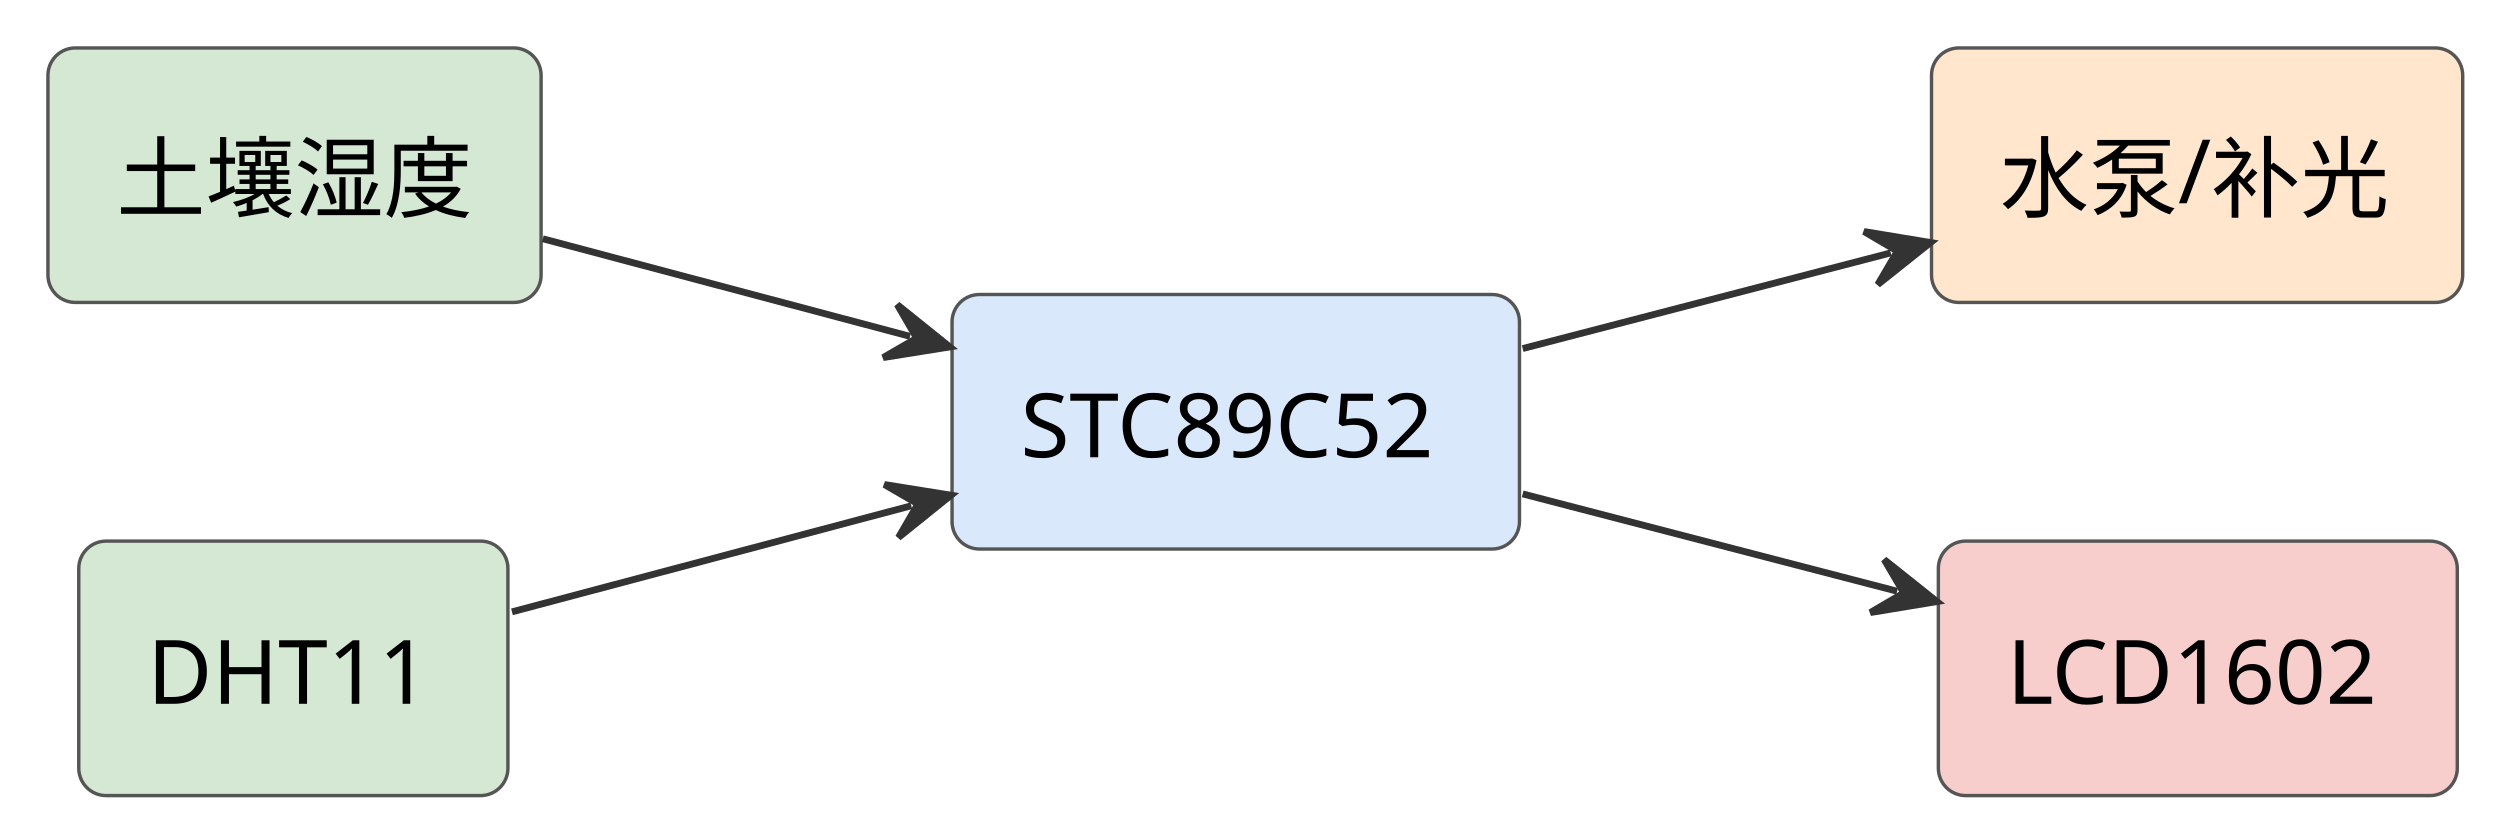
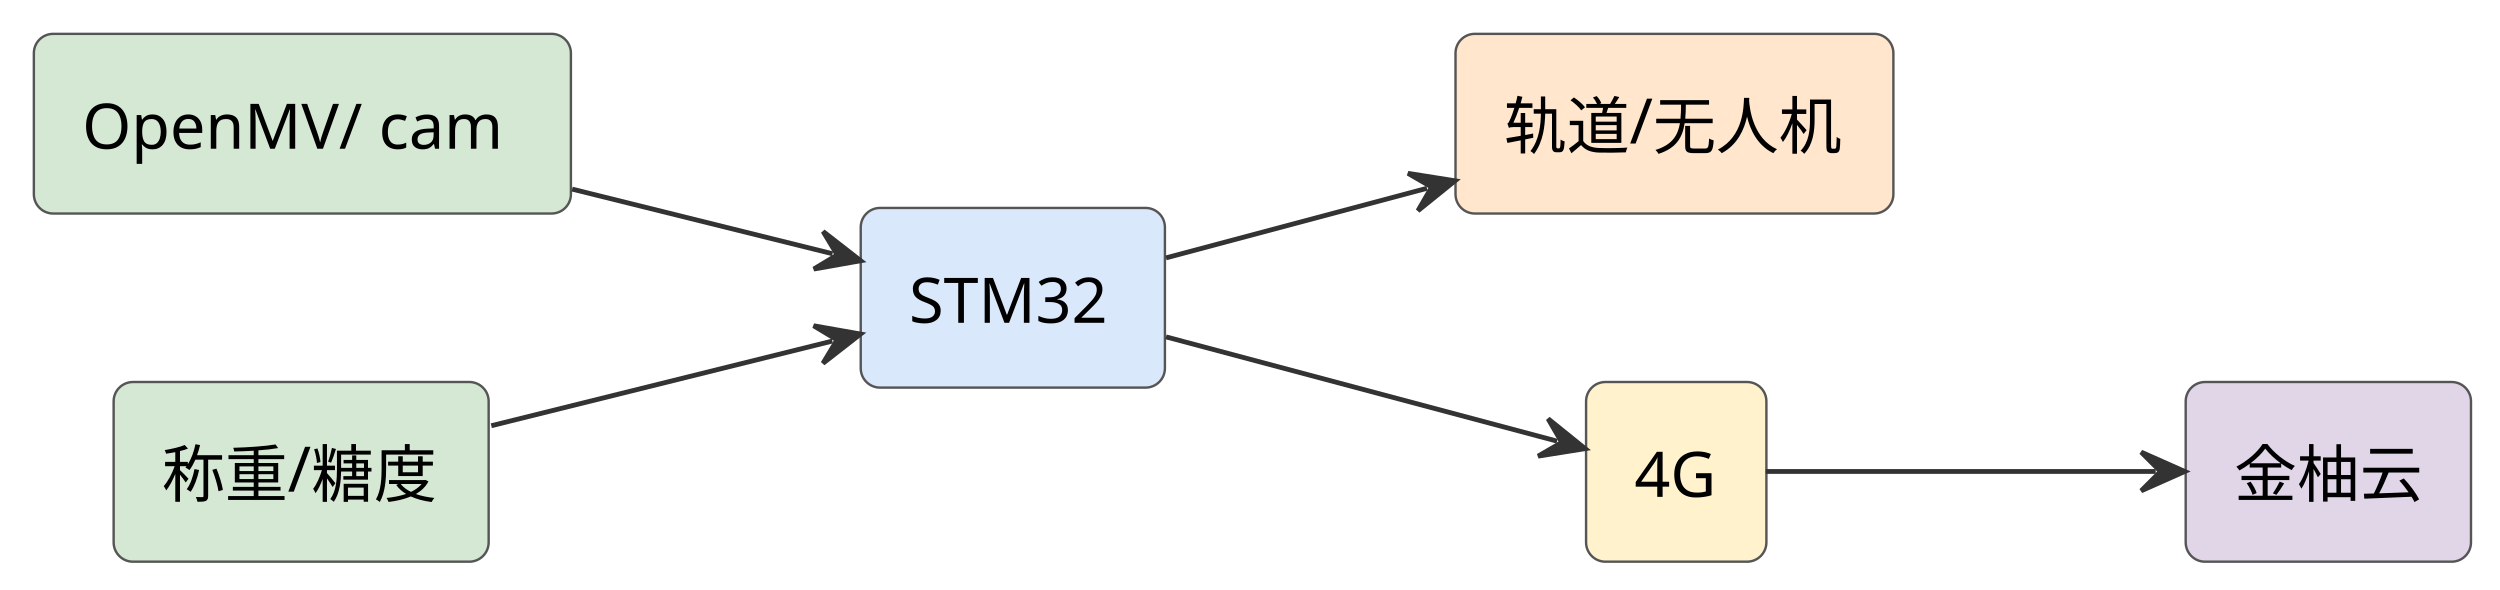
- <svg xmlns="http://www.w3.org/2000/svg" contentStyleType="text/css" height="122px" preserveAspectRatio="none" style="width:365px;height:122px;background:#FFFFFF;" version="1.1" viewBox="0 0 365 122" width="365px" zoomAndPan="magnify">
+ <svg xmlns="http://www.w3.org/2000/svg" contentStyleType="text/css" height="122px" preserveAspectRatio="none" style="width:517px;height:122px;background:#FFFFFF;" version="1.1" viewBox="0 0 517 122" width="517px" zoomAndPan="magnify">
  <defs />
  <g>
-     <g id="elem_soil">
-       <rect fill="#D5E8D4" height="37.158" rx="4" ry="4" style="stroke:#555555;stroke-width:0.5;" width="72" x="7" y="7" />
-       <text fill="#000000" font-family="Microsoft YaHei" font-size="13" lengthAdjust="spacing" textLength="52" x="17" y="30.755">土壤湿度</text>
+     <g id="elem_cam">
+       <rect fill="#D5E8D4" height="37.158" rx="4" ry="4" style="stroke:#555555;stroke-width:0.5;" width="111.064" x="7" y="7" />
+       <text fill="#000000" font-family="Microsoft YaHei" font-size="13" lengthAdjust="spacing" textLength="91.064" x="17" y="30.755">OpenMV/ cam</text>
    </g>
-     <g id="elem_dht">
-       <rect fill="#D5E8D4" height="37.158" rx="4" ry="4" style="stroke:#555555;stroke-width:0.5;" width="62.656" x="11.5" y="79" />
-       <text fill="#000000" font-family="Microsoft YaHei" font-size="13" lengthAdjust="spacing" textLength="42.656" x="21.5" y="102.755">DHT11</text>
+     <g id="elem_stm">
+       <rect fill="#DAE8FC" height="37.158" rx="4" ry="4" style="stroke:#555555;stroke-width:0.5;" width="62.904" x="178" y="43" />
+       <text fill="#000000" font-family="Microsoft YaHei" font-size="13" lengthAdjust="spacing" textLength="42.904" x="188" y="66.755">STM32</text>
    </g>
-     <g id="elem_mcu">
-       <rect fill="#DAE8FC" height="37.158" rx="4" ry="4" style="stroke:#555555;stroke-width:0.5;" width="82.842" x="139" y="43" />
-       <text fill="#000000" font-family="Microsoft YaHei" font-size="13" lengthAdjust="spacing" textLength="62.842" x="149" y="66.755">STC89C52</text>
+     <g id="elem_sense">
+       <rect fill="#D5E8D4" height="37.158" rx="4" ry="4" style="stroke:#555555;stroke-width:0.5;" width="77.554" x="23.5" y="79" />
+       <text fill="#000000" font-family="Microsoft YaHei" font-size="13" lengthAdjust="spacing" textLength="57.554" x="33.5" y="102.755">称重/糖度</text>
    </g>
-     <g id="elem_pump">
-       <rect fill="#FFE6CC" height="37.158" rx="4" ry="4" style="stroke:#555555;stroke-width:0.5;" width="77.554" x="282" y="7" />
-       <text fill="#000000" font-family="Microsoft YaHei" font-size="13" lengthAdjust="spacing" textLength="57.554" x="292" y="30.755">水泵/补光</text>
+     <g id="elem_uav">
+       <rect fill="#FFE6CC" height="37.158" rx="4" ry="4" style="stroke:#555555;stroke-width:0.5;" width="90.554" x="301" y="7" />
+       <text fill="#000000" font-family="Microsoft YaHei" font-size="13" lengthAdjust="spacing" textLength="70.554" x="311" y="30.755">轨道/无人机</text>
    </g>
-     <g id="elem_lcd">
-       <rect fill="#F8CECC" height="37.158" rx="4" ry="4" style="stroke:#555555;stroke-width:0.5;" width="75.764" x="283" y="79" />
-       <text fill="#000000" font-family="Microsoft YaHei" font-size="13" lengthAdjust="spacing" textLength="55.764" x="293" y="102.755">LCD1602</text>
+     <g id="elem_g">
+       <rect fill="#FFF2CC" height="37.158" rx="4" ry="4" style="stroke:#555555;stroke-width:0.5;" width="37.291" x="328" y="79" />
+       <text fill="#000000" font-family="Microsoft YaHei" font-size="13" lengthAdjust="spacing" textLength="17.291" x="338" y="102.755">4G</text>
    </g>
-     <g id="link_soil_mcu">
-       <path d="M79.25,34.86 C97.44,39.7 113.931,44.08 132.871,49.11 " fill="none" id="soil-to-mcu" style="stroke:#333333;stroke-width:1.0;" />
-       <polygon fill="#333333" points="138.67,50.65,130.998,44.474,133.838,49.367,128.945,52.206,138.67,50.65" style="stroke:#333333;stroke-width:1.0;" />
+     <g id="elem_cloud">
+       <rect fill="#E1D5E8" height="37.158" rx="4" ry="4" style="stroke:#555555;stroke-width:0.5;" width="59" x="452" y="79" />
+       <text fill="#000000" font-family="Microsoft YaHei" font-size="13" lengthAdjust="spacing" textLength="39" x="462" y="102.755">金柚云</text>
    </g>
-     <g id="link_dht_mcu">
-       <path d="M74.75,89.33 C93.72,84.29 112.481,79.299 133.051,73.839 " fill="none" id="dht-to-mcu" style="stroke:#333333;stroke-width:1.0;" />
-       <polygon fill="#333333" points="138.85,72.3,129.125,70.743,134.017,73.583,131.177,78.475,138.85,72.3" style="stroke:#333333;stroke-width:1.0;" />
+     <g id="link_cam_stm">
+       <path d="M118.32,39.11 C138.53,44.13 154.866,48.186 172.166,52.476 " fill="none" id="cam-to-stm" style="stroke:#333333;stroke-width:1.0;" />
+       <polygon fill="#333333" points="177.99,53.92,170.217,47.871,173.137,52.717,168.292,55.636,177.99,53.92" style="stroke:#333333;stroke-width:1.0;" />
    </g>
-     <g id="link_mcu_pump">
-       <path d="M222.31,50.89 C241.14,46 257.553,41.73 276.053,36.92 " fill="none" id="mcu-to-pump" style="stroke:#333333;stroke-width:1.0;" />
-       <polygon fill="#333333" points="281.86,35.41,272.143,33.803,277.021,36.668,274.156,41.546,281.86,35.41" style="stroke:#333333;stroke-width:1.0;" />
+     <g id="link_sense_stm">
+       <path d="M101.6,88.04 C125.43,82.13 149.887,76.057 172.137,70.527 " fill="none" id="sense-to-stm" style="stroke:#333333;stroke-width:1.0;" />
+       <polygon fill="#333333" points="177.96,69.08,168.261,67.369,173.108,70.286,170.19,75.133,177.96,69.08" style="stroke:#333333;stroke-width:1.0;" />
    </g>
-     <g id="link_mcu_lcd">
-       <path d="M222.31,72.11 C241.46,77.08 258.313,81.459 276.983,86.319 " fill="none" id="mcu-to-lcd" style="stroke:#333333;stroke-width:1.0;" />
-       <polygon fill="#333333" points="282.79,87.83,275.088,81.692,277.951,86.57,273.073,89.434,282.79,87.83" style="stroke:#333333;stroke-width:1.0;" />
+     <g id="link_stm_uav">
+       <path d="M241.13,53.33 C258.79,48.62 275.513,44.168 295.103,38.938 " fill="none" id="stm-to-uav" style="stroke:#333333;stroke-width:1.0;" />
+       <polygon fill="#333333" points="300.9,37.39,291.173,35.847,296.069,38.68,293.236,43.576,300.9,37.39" style="stroke:#333333;stroke-width:1.0;" />
+     </g>
+     <g id="link_stm_g">
+       <path d="M241.13,69.67 C267.89,76.81 300.012,85.376 322.012,91.236 " fill="none" id="stm-to-g" style="stroke:#333333;stroke-width:1.0;" />
+       <polygon fill="#333333" points="327.81,92.78,320.143,86.598,322.978,91.493,318.084,94.329,327.81,92.78" style="stroke:#333333;stroke-width:1.0;" />
+     </g>
+     <g id="link_g_cloud">
+       <path d="M365.16,97.5 C387.28,97.5 419.46,97.5 445.8,97.5 " fill="none" id="g-to-cloud" style="stroke:#333333;stroke-width:1.0;" />
+       <polygon fill="#333333" points="451.8,97.5,442.8,93.5,446.8,97.5,442.8,101.5,451.8,97.5" style="stroke:#333333;stroke-width:1.0;" />
    </g>
  </g>
</svg>
